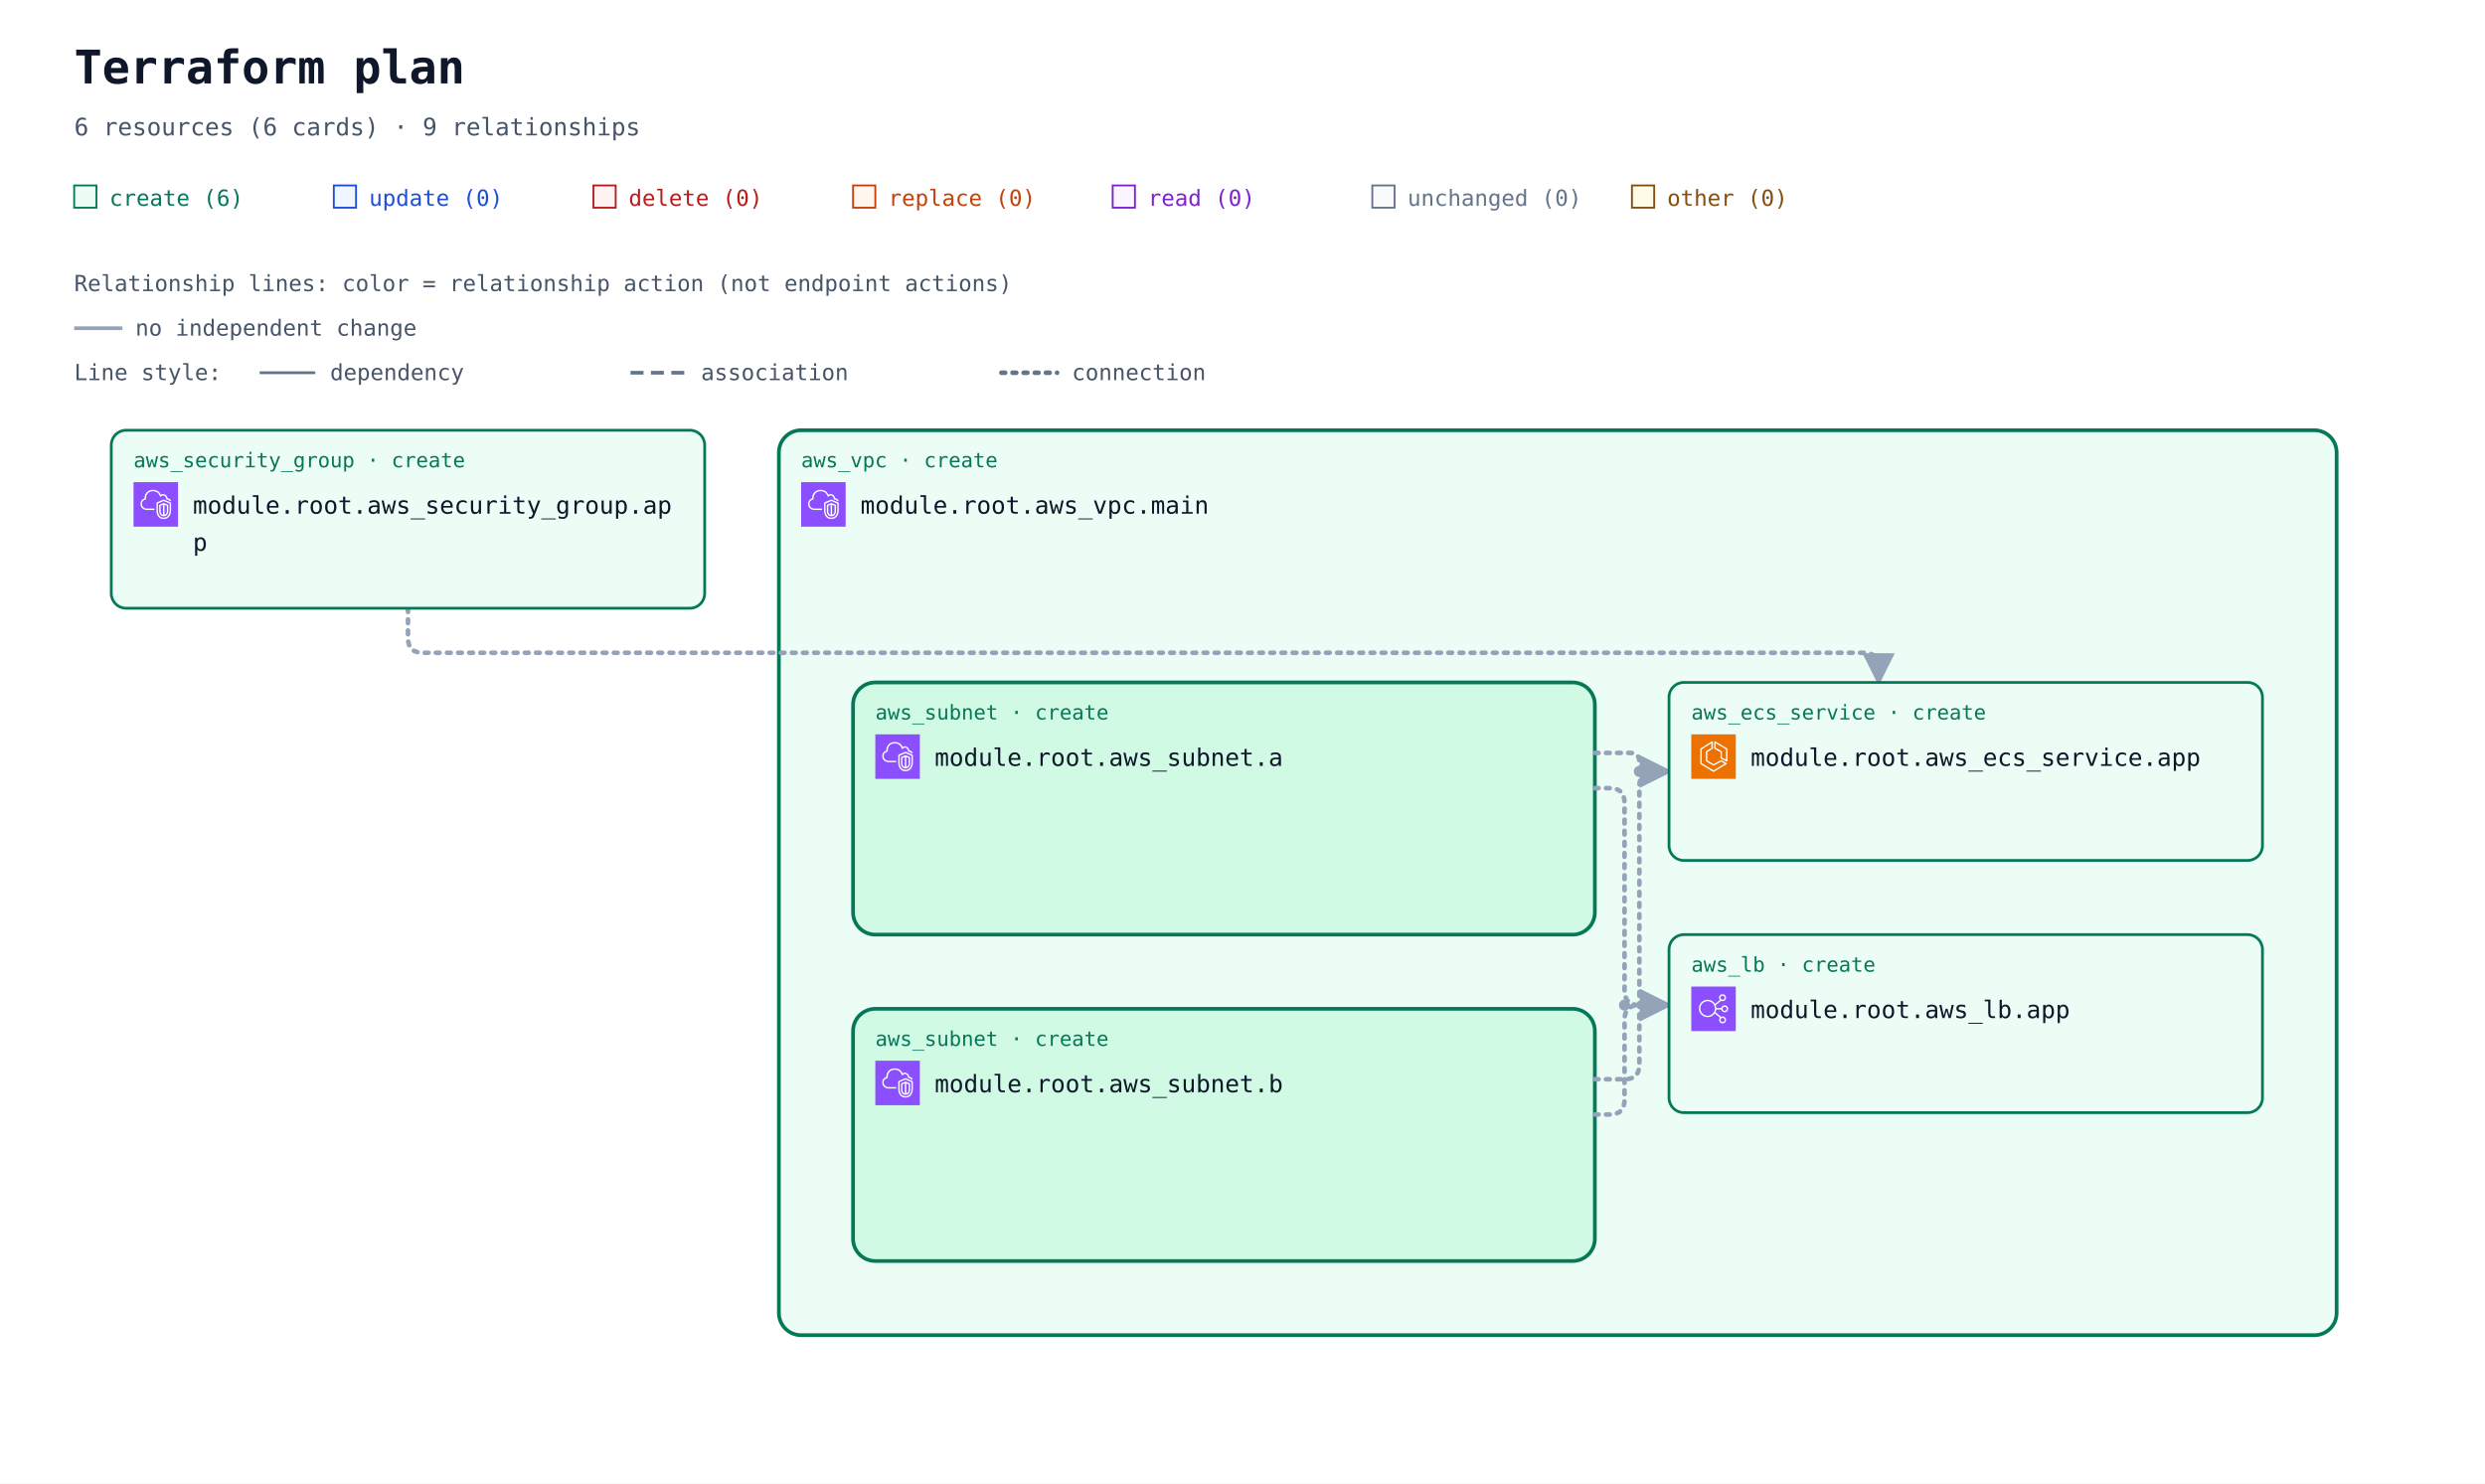
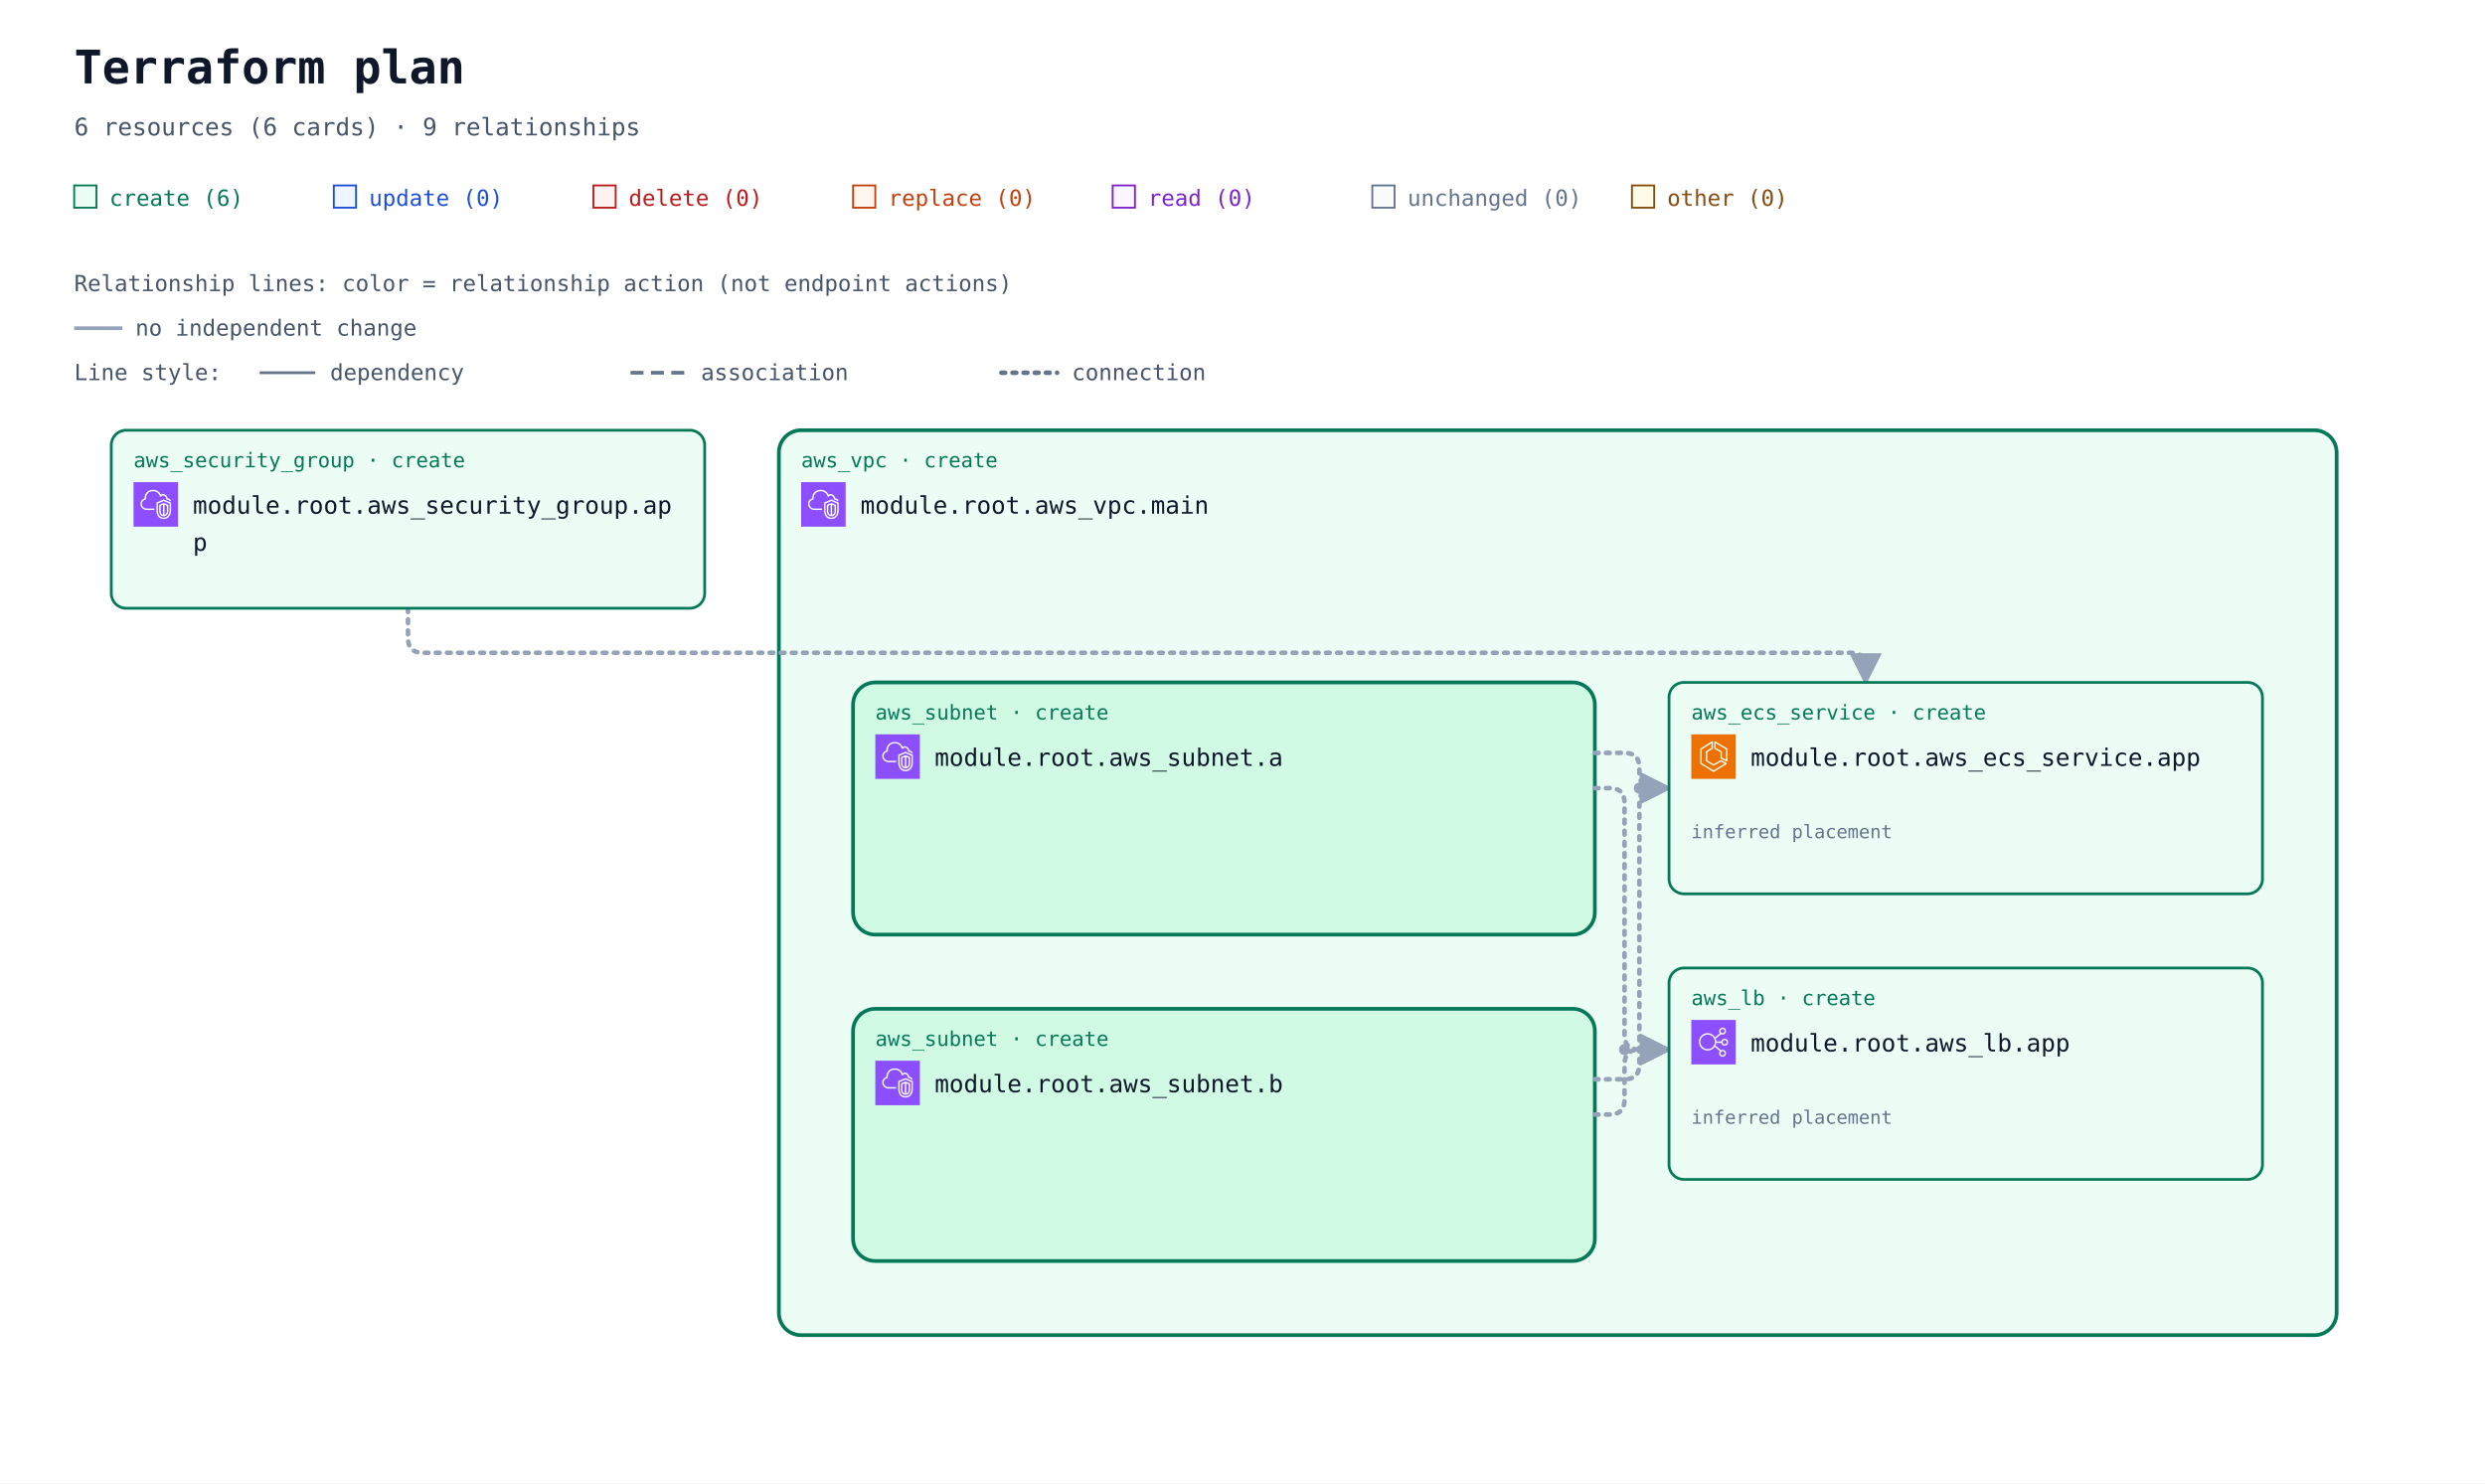
<svg xmlns="http://www.w3.org/2000/svg" width="1340" height="800" viewBox="0 0 1340 800" role="img" aria-labelledby="title description">
  <defs>
    <marker id="arrow" viewBox="0 0 10 10" refX="9" refY="5" markerWidth="7" markerHeight="7" orient="auto-start-reverse">
      <path d="M 0 0 L 10 5 L 0 10 z" fill="#94a3b8" />
    </marker>
    <symbol id="planorama-icon-aws-ecs" viewBox="0 0 64 64">
      <g>
        <g id="planorama-icon-aws-ecs-local-49636f6e2d4172636869746563747572652f34382f417263685f416d617a6f6e2d456c61737469632d436f6e7461696e65722d536572766963655f3438" stroke="none" stroke-width="1" fill="none" fill-rule="evenodd">
          <g id="planorama-icon-aws-ecs-local-49636f6e2d4172636869746563747572652d42472f34382f436f6d70757465" fill="#ED7100">
            <rect id="planorama-icon-aws-ecs-local-52656374616e676c65" x="0" y="0" width="64" height="64" />
          </g>
          <path d="M50,36.382 L44,33.382 L44,25 C44,24.637 43.803,24.302 43.485,24.126 L35,19.412 L35,12.75 L50,21.572 L50,36.382 Z M51.507,20.138 L34.507,10.139 C34.199,9.958 33.815,9.955 33.504,10.133 C33.192,10.311 33,10.642 33,11.001 L33,20 C33,20.363 33.197,20.698 33.515,20.874 L42,25.588 L42,34 C42,34.379 42.214,34.725 42.553,34.895 L50.553,38.895 C50.694,38.965 50.847,39 51,39 C51.183,39 51.365,38.95 51.525,38.851 C51.82,38.668 52,38.347 52,38 L52,21 C52,20.646 51.812,20.318 51.507,20.138 L51.507,20.138 Z M32,51.828 L15,41.439 L15,21.554 L29,12.805 L29,19.446 L21.47,24.152 C21.178,24.335 21,24.655 21,25 L21,38 C21,38.351 21.185,38.677 21.485,38.857 L31.485,44.857 C31.789,45.04 32.167,45.048 32.479,44.878 L42.988,39.146 L48.035,42.029 L32,51.828 Z M50.496,41.132 L43.496,37.132 C43.194,36.959 42.825,36.956 42.521,37.122 L32.023,42.848 L23,37.434 L23,25.554 L30.53,20.848 C30.822,20.665 31,20.345 31,20 L31,11.001 C31,10.637 30.803,10.303 30.484,10.126 C30.168,9.949 29.778,9.96 29.47,10.153 L13.47,20.152 C13.178,20.335 13,20.655 13,21 L13,42 C13,42.348 13.182,42.671 13.479,42.854 L31.479,53.854 C31.639,53.951 31.819,54 32,54 C32.181,54 32.361,53.951 32.521,53.854 L50.521,42.854 C50.823,42.669 51.005,42.339 51,41.985 C50.995,41.632 50.803,41.307 50.496,41.132 L50.496,41.132 Z" id="planorama-icon-aws-ecs-local-416d617a6f6e2d456c61737469632d436f6e7461696e65722d536572766963655f49636f6e5f34385f5371756964" fill="#FFFFFF" />
        </g>
      </g>
    </symbol>
    <symbol id="planorama-icon-aws-elb" viewBox="0 0 64 64">
      <g>
        <g id="planorama-icon-aws-elb-local-49636f6e2d4172636869746563747572652f34382f417263685f456c61737469632d4c6f61642d42616c616e63696e675f3438" stroke="none" stroke-width="1" fill="none" fill-rule="evenodd">
          <g id="planorama-icon-aws-elb-local-49636f6e2d4172636869746563747572652d42472f34382f4e6574776f726b696e672d436f6e74656e742d44656c6976657279" fill="#8C4FFF">
            <rect id="planorama-icon-aws-elb-local-52656374616e676c65" x="0" y="0" width="64" height="64" />
          </g>
          <path d="M23.5,42 C17.71,42 13,37.29 13,31.5 C13,25.71 17.71,21 23.5,21 C29.29,21 34,25.71 34,31.5 C34,37.29 29.29,42 23.5,42 M48,48 C48,49.654 46.654,51 45,51 C43.346,51 42,49.654 42,48 C42,46.346 43.346,45 45,45 C46.654,45 48,46.346 48,48 M45,13 C46.654,13 48,14.346 48,16 C48,17.654 46.654,19 45,19 C43.346,19 42,17.654 42,16 C42,14.346 43.346,13 45,13 M48,29 C49.654,29 51,30.346 51,32 C51,33.654 49.654,35 48,35 C46.346,35 45,33.654 45,32 C45,30.346 46.346,29 48,29 M35.901,33 L43.102,33 C43.565,35.279 45.586,37 48,37 C50.757,37 53,34.757 53,32 C53,29.243 50.757,27 48,27 C45.586,27 43.565,28.721 43.102,31 L35.975,31 C35.916,29.541 35.614,28.146 35.096,26.856 L42.799,20.467 C43.466,20.797 44.206,21 45,21 C47.757,21 50,18.757 50,16 C50,13.243 47.757,11 45,11 C42.243,11 40,13.243 40,16 C40,17.224 40.459,18.331 41.191,19.201 L34.172,25.024 C31.977,21.42 28.021,19 23.5,19 C16.607,19 11,24.607 11,31.5 C11,38.393 16.607,44 23.5,44 C27.743,44 31.493,41.871 33.754,38.629 L41.191,44.799 C40.459,45.669 40,46.776 40,48 C40,50.757 42.243,53 45,53 C47.757,53 50,50.757 50,48 C50,45.243 47.757,43 45,43 C44.206,43 43.466,43.203 42.799,43.533 L34.77,36.873 C35.344,35.673 35.736,34.373 35.901,33" id="planorama-icon-aws-elb-local-456c61737469632d4c6f61642d42616c616e63696e675f49636f6e5f34385f5371756964" fill="#FFFFFF" />
        </g>
      </g>
    </symbol>
    <symbol id="planorama-icon-aws-vpc" viewBox="0 0 64 64">
      <g>
        <g id="planorama-icon-aws-vpc-local-49636f6e2d4172636869746563747572652f34382f417263685f416d617a6f6e2d5669727475616c2d507269766174652d436c6f75645f3438" stroke="none" stroke-width="1" fill="none" fill-rule="evenodd">
          <g id="planorama-icon-aws-vpc-local-49636f6e2d4172636869746563747572652d42472f34382f4e6574776f726b696e672d436f6e74656e742d44656c6976657279" fill="#8C4FFF">
            <rect id="planorama-icon-aws-vpc-local-52656374616e676c65" x="0" y="0" width="64" height="64" />
          </g>
          <path d="M48,33.977 L44.499,32.508 L44.499,46.878 C47.906,46.147 47.998,42.181 48,41.995 L48,33.977 Z M42.499,46.923 L42.499,32.508 L39,33.977 L39,42.004 C39.008,42.466 39.183,46.339 42.499,46.923 L42.499,46.923 Z M43.112,30.082 C43.358,29.977 43.638,29.978 43.886,30.081 L49.387,32.39 C49.759,32.546 50,32.909 50,33.312 L50,42.004 C49.978,44.431 48.562,49.004 43.37,49.004 C38.393,49.004 37.026,44.432 37,42.015 L37,33.312 C37,32.909 37.241,32.546 37.613,32.39 L43.112,30.082 Z M52,30.792 L43.492,27.092 L35,30.668 L35,41.025 C34.999,41.09 34.963,46.009 37.807,48.894 C39.187,50.294 41.059,51.004 43.37,51.004 C51.808,51.004 51.996,41.425 52,41.018 L52,30.792 Z M54,30.136 L54,41.025 C53.973,45.173 51.716,53.004 43.37,53.004 C40.498,53.004 38.145,52.09 36.373,50.288 C32.941,46.797 32.996,41.243 33,41.008 L33,30.004 C33,29.602 33.241,29.238 33.612,29.082 L43.111,25.082 C43.363,24.976 43.647,24.978 43.897,25.087 L53.398,29.219 C53.764,29.378 54,29.738 54,30.136 L54,30.136 Z M19,38.004 L30,38.004 L30,40.004 L19,40.004 C14.216,40.004 10.271,36.483 10.02,31.988 C10.002,31.813 10,31.599 10,31.385 C10,26.086 13.654,24.038 15.919,23.278 C15.902,23.063 15.891,22.843 15.891,22.626 C15.891,18.039 18.658,13.701 22.621,12.079 C27.58,10.049 33.235,10.937 36.695,14.285 C37.718,15.282 38.604,16.596 39.343,18.206 C40.299,17.422 41.392,17.004 42.523,17.004 C45.234,17.004 48.281,19.296 48.9,23.062 C51.069,23.344 52.936,24.639 53.896,26.582 L52.104,27.469 C51.34,25.925 49.806,25.004 48,25.004 C47.471,25.004 47.033,24.591 47.002,24.063 C46.807,20.762 44.275,19.004 42.523,19.004 C41.55,19.004 40.582,19.574 39.797,20.608 C39.575,20.899 39.215,21.048 38.852,20.993 C38.49,20.938 38.187,20.691 38.062,20.348 C37.327,18.346 36.398,16.789 35.302,15.72 C32.406,12.917 27.615,12.196 23.379,13.93 C19.775,15.405 17.891,19.421 17.891,22.626 C17.891,23.026 17.947,23.503 17.993,23.886 C18.053,24.386 17.73,24.853 17.24,24.975 C15.283,25.459 12,26.937 12,31.385 C12,31.535 11.998,31.685 12.013,31.836 C12.209,35.312 15.276,38.004 19,38.004 L19,38.004 Z" id="planorama-icon-aws-vpc-local-416d617a6f6e2d5669727475616c2d507269766174652d436c6f75645f49636f6e5f34385f5371756964" fill="#FFFFFF" />
        </g>
      </g>
    </symbol>
  </defs>
  <rect width="100%" height="100%" fill="#ffffff" />
  <g font-family="ui-monospace, SFMono-Regular, Consolas, monospace">
    <text x="40" y="45" font-size="25" font-weight="700" fill="#0f172a">Terraform plan</text>
    <text x="40" y="73" font-size="13" fill="#475569">6 resources (6 cards) · 9 relationships</text>
    <rect x="40" y="100" width="12" height="12" fill="#ecfdf5" stroke="#047857" />
    <text x="59" y="111" font-size="12" fill="#047857">create (6)</text>
    <rect x="180" y="100" width="12" height="12" fill="#eff6ff" stroke="#1d4ed8" />
    <text x="199" y="111" font-size="12" fill="#1d4ed8">update (0)</text>
    <rect x="320" y="100" width="12" height="12" fill="#fef2f2" stroke="#b91c1c" />
    <text x="339" y="111" font-size="12" fill="#b91c1c">delete (0)</text>
    <rect x="460" y="100" width="12" height="12" fill="#fff7ed" stroke="#c2410c" />
    <text x="479" y="111" font-size="12" fill="#c2410c">replace (0)</text>
    <rect x="600" y="100" width="12" height="12" fill="#faf5ff" stroke="#7e22ce" />
    <text x="619" y="111" font-size="12" fill="#7e22ce">read (0)</text>
    <rect x="740" y="100" width="12" height="12" fill="#f8fafc" stroke="#64748b" />
    <text x="759" y="111" font-size="12" fill="#64748b">unchanged (0)</text>
    <rect x="880" y="100" width="12" height="12" fill="#fefce8" stroke="#854d0e" />
    <text x="899" y="111" font-size="12" fill="#854d0e">other (0)</text>
    <g id="relationship-legend" font-size="12" fill="#475569">
      <text x="40" y="157">Relationship lines: color = relationship action (not endpoint actions)</text>
      <path d="M 40 177 H 66" stroke="#94a3b8" stroke-width="2" />
      <text x="73" y="181">no independent change</text>
      <text x="40" y="205">Line style:</text>
      <path d="M 140 201 H 170" stroke="#64748b" stroke-width="1.5" />
      <text x="178" y="205">dependency</text>
      <path d="M 340 201 H 370" stroke="#64748b" stroke-width="2" stroke-dasharray="7 4" />
      <text x="378" y="205">association</text>
      <path d="M 540 201 H 570" stroke="#64748b" stroke-width="2.5" stroke-dasharray="2 4" stroke-linecap="round" />
      <text x="578" y="205">connection</text>
    </g>
    <g transform="translate(0 72)">
      <g data-container="resource-6177735f7670632e6d61696e-current">
        <rect x="420" y="160" width="840" height="488" rx="12" fill="#ecfdf5" stroke="#047857" stroke-width="2" data-mode="managed" />
      </g>
      <g data-container="resource-6177735f7375626e65742e61-current">
        <rect x="460" y="296" width="400" height="136" rx="12" fill="#d1fae5" stroke="#047857" stroke-width="2" data-mode="managed" />
      </g>
      <g data-container="resource-6177735f7375626e65742e62-current">
        <rect x="460" y="472" width="400" height="136" rx="12" fill="#d1fae5" stroke="#047857" stroke-width="2" data-mode="managed" />
      </g>
-       <path d="M 220 256 L 220 272 Q 220 280 228 280 L 1005 280 Q 1013 280 1013 288 L 1013 296 " data-edge-kind="connection" data-source="resource-6177735f73656375726974795f67726f75702e617070-current" data-target="resource-6177735f6563735f736572766963652e617070-current" fill="none" stroke="#94a3b8" stroke-width="2.5" stroke-dasharray="2 4" stroke-linecap="round" stroke-linejoin="round" marker-end="url(#arrow)" />
-       <path d="M 860 334 L 879 334 Q 884 334 884 339 L 884 339 Q 884 344 889 344 L 900 344 " data-edge-kind="connection" data-source="resource-6177735f7375626e65742e61-current" data-target="resource-6177735f6563735f736572766963652e617070-current" fill="none" stroke="#94a3b8" stroke-width="2.5" stroke-dasharray="2 4" stroke-linecap="round" stroke-linejoin="round" marker-end="url(#arrow)" />
-       <path d="M 860 353 L 868 353 Q 876 353 876 361 L 876 462 Q 876 470 884 470 L 900 470 " data-edge-kind="connection" data-source="resource-6177735f7375626e65742e61-current" data-target="resource-6177735f6c622e617070-current" fill="none" stroke="#94a3b8" stroke-width="2.5" stroke-dasharray="2 4" stroke-linecap="round" stroke-linejoin="round" marker-end="url(#arrow)" />
-       <path d="M 860 510 L 876 510 Q 884 510 884 502 L 884 352 Q 884 344 892 344 L 900 344 " data-edge-kind="connection" data-source="resource-6177735f7375626e65742e62-current" data-target="resource-6177735f6563735f736572766963652e617070-current" fill="none" stroke="#94a3b8" stroke-width="2.5" stroke-dasharray="2 4" stroke-linecap="round" stroke-linejoin="round" marker-end="url(#arrow)" />
-       <path d="M 860 529 L 868 529 Q 876 529 876 521 L 876 478 Q 876 470 884 470 L 900 470 " data-edge-kind="connection" data-source="resource-6177735f7375626e65742e62-current" data-target="resource-6177735f6c622e617070-current" fill="none" stroke="#94a3b8" stroke-width="2.5" stroke-dasharray="2 4" stroke-linecap="round" stroke-linejoin="round" marker-end="url(#arrow)" />
+       <path d="M 220 256 L 220 272 Q 220 280 228 280 L 998 280 Q 1006 280 1006 288 L 1006 296 " data-edge-kind="connection" data-source="resource-6177735f73656375726974795f67726f75702e617070-current" data-target="resource-6177735f6563735f736572766963652e617070-current" fill="none" stroke="#94a3b8" stroke-width="2.5" stroke-dasharray="2 4" stroke-linecap="round" stroke-linejoin="round" marker-end="url(#arrow)" />
+       <path d="M 860 334 L 876 334 Q 884 334 884 342 L 884 345 Q 884 353 892 353 L 900 353 " data-edge-kind="connection" data-source="resource-6177735f7375626e65742e61-current" data-target="resource-6177735f6563735f736572766963652e617070-current" fill="none" stroke="#94a3b8" stroke-width="2.5" stroke-dasharray="2 4" stroke-linecap="round" stroke-linejoin="round" marker-end="url(#arrow)" />
+       <path d="M 860 353 L 868 353 Q 876 353 876 361 L 876 486 Q 876 494 884 494 L 900 494 " data-edge-kind="connection" data-source="resource-6177735f7375626e65742e61-current" data-target="resource-6177735f6c622e617070-current" fill="none" stroke="#94a3b8" stroke-width="2.5" stroke-dasharray="2 4" stroke-linecap="round" stroke-linejoin="round" marker-end="url(#arrow)" />
+       <path d="M 860 510 L 876 510 Q 884 510 884 502 L 884 361 Q 884 353 892 353 L 900 353 " data-edge-kind="connection" data-source="resource-6177735f7375626e65742e62-current" data-target="resource-6177735f6563735f736572766963652e617070-current" fill="none" stroke="#94a3b8" stroke-width="2.5" stroke-dasharray="2 4" stroke-linecap="round" stroke-linejoin="round" marker-end="url(#arrow)" />
+       <path d="M 860 529 L 868 529 Q 876 529 876 521 L 876 502 Q 876 494 884 494 L 900 494 " data-edge-kind="connection" data-source="resource-6177735f7375626e65742e62-current" data-target="resource-6177735f6c622e617070-current" fill="none" stroke="#94a3b8" stroke-width="2.5" stroke-dasharray="2 4" stroke-linecap="round" stroke-linejoin="round" marker-end="url(#arrow)" />
      <g data-edge-kind="containment" data-source="resource-6177735f7670632e6d61696e-current" data-target="resource-6177735f7375626e65742e61-current" />
      <g data-edge-kind="containment" data-source="resource-6177735f7670632e6d61696e-current" data-target="resource-6177735f7375626e65742e62-current" />
      <g data-edge-kind="containment" data-source="resource-6177735f7670632e6d61696e-current" data-target="resource-6177735f6563735f736572766963652e617070-current" />
      <g data-edge-kind="containment" data-source="resource-6177735f7670632e6d61696e-current" data-target="resource-6177735f6c622e617070-current" />
-       <circle cx="876" cy="470" r="3" fill="#94a3b8" />
-       <circle cx="884" cy="344" r="3" fill="#94a3b8" />
+       <circle cx="876" cy="494" r="3" fill="#94a3b8" />
+       <circle cx="884" cy="353" r="3" fill="#94a3b8" />
      <g id="resource-6177735f6563735f736572766963652e617070-current" data-architecture-id="terraform:6177735f6563735f736572766963652e617070-current" data-qualified-address="module.root.aws_ecs_service.app" data-terraform-address="aws_ecs_service.app">
-         <rect x="900" y="296" width="320" height="96" rx="8" fill="#ecfdf5" stroke="#047857" stroke-width="1.5" data-mode="managed" />
+         <rect x="900" y="296" width="320" height="114" rx="8" fill="#ecfdf5" stroke="#047857" stroke-width="1.5" data-mode="managed" />
        <text x="912" y="316" font-size="11" fill="#047857">aws_ecs_service · create</text>
        <use href="#planorama-icon-aws-ecs" x="912" y="324" width="24" height="24" aria-hidden="true" />
        <text x="944" y="341" font-size="13" fill="#0f172a">module.root.aws_ecs_service.app</text>
-         <text x="912" y="380" font-size="10" fill="#64748b" data-role="controller" />
+         <text x="912" y="398" font-size="10" fill="#64748b" data-role="controller" />
+         <text x="912" y="380" font-size="10" fill="#64748b" data-placement="inferred">inferred placement</text>
      </g>
      <g id="resource-6177735f6c622e617070-current" data-architecture-id="terraform:6177735f6c622e617070-current" data-qualified-address="module.root.aws_lb.app" data-terraform-address="aws_lb.app">
-         <rect x="900" y="432" width="320" height="96" rx="8" fill="#ecfdf5" stroke="#047857" stroke-width="1.5" data-mode="managed" />
-         <text x="912" y="452" font-size="11" fill="#047857">aws_lb · create</text>
-         <use href="#planorama-icon-aws-elb" x="912" y="460" width="24" height="24" aria-hidden="true" />
-         <text x="944" y="477" font-size="13" fill="#0f172a">module.root.aws_lb.app</text>
-         <text x="912" y="516" font-size="10" fill="#64748b" />
+         <rect x="900" y="450" width="320" height="114" rx="8" fill="#ecfdf5" stroke="#047857" stroke-width="1.5" data-mode="managed" />
+         <text x="912" y="470" font-size="11" fill="#047857">aws_lb · create</text>
+         <use href="#planorama-icon-aws-elb" x="912" y="478" width="24" height="24" aria-hidden="true" />
+         <text x="944" y="495" font-size="13" fill="#0f172a">module.root.aws_lb.app</text>
+         <text x="912" y="552" font-size="10" fill="#64748b" />
+         <text x="912" y="534" font-size="10" fill="#64748b" data-placement="inferred">inferred placement</text>
      </g>
      <g id="resource-6177735f73656375726974795f67726f75702e617070-current" data-architecture-id="terraform:6177735f73656375726974795f67726f75702e617070-current" data-qualified-address="module.root.aws_security_group.app" data-terraform-address="aws_security_group.app">
        <rect x="60" y="160" width="320" height="96" rx="8" fill="#ecfdf5" stroke="#047857" stroke-width="1.5" data-mode="managed" />
        <text x="72" y="180" font-size="11" fill="#047857">aws_security_group · create</text>
        <use href="#planorama-icon-aws-vpc" x="72" y="188" width="24" height="24" aria-hidden="true" />
        <text x="104" y="205" font-size="13" fill="#0f172a">module.root.aws_security_group.ap</text>
        <text x="104" y="225" font-size="13" fill="#0f172a">p</text>
        <text x="72" y="244" font-size="10" fill="#64748b" data-role="policy" />
      </g>
      <g id="resource-6177735f7375626e65742e61-current" data-architecture-id="terraform:6177735f7375626e65742e61-current" data-qualified-address="module.root.aws_subnet.a" data-terraform-address="aws_subnet.a">
        <text x="472" y="316" font-size="11" fill="#047857">aws_subnet · create</text>
        <use href="#planorama-icon-aws-vpc" x="472" y="324" width="24" height="24" aria-hidden="true" />
        <text x="504" y="341" font-size="13" fill="#0f172a">module.root.aws_subnet.a</text>
        <text x="472" y="380" font-size="10" fill="#64748b" />
      </g>
      <g id="resource-6177735f7375626e65742e62-current" data-architecture-id="terraform:6177735f7375626e65742e62-current" data-qualified-address="module.root.aws_subnet.b" data-terraform-address="aws_subnet.b">
        <text x="472" y="492" font-size="11" fill="#047857">aws_subnet · create</text>
        <use href="#planorama-icon-aws-vpc" x="472" y="500" width="24" height="24" aria-hidden="true" />
        <text x="504" y="517" font-size="13" fill="#0f172a">module.root.aws_subnet.b</text>
        <text x="472" y="556" font-size="10" fill="#64748b" />
      </g>
      <g id="resource-6177735f7670632e6d61696e-current" data-architecture-id="terraform:6177735f7670632e6d61696e-current" data-qualified-address="module.root.aws_vpc.main" data-terraform-address="aws_vpc.main">
        <text x="432" y="180" font-size="11" fill="#047857">aws_vpc · create</text>
        <use href="#planorama-icon-aws-vpc" x="432" y="188" width="24" height="24" aria-hidden="true" />
        <text x="464" y="205" font-size="13" fill="#0f172a">module.root.aws_vpc.main</text>
        <text x="432" y="244" font-size="10" fill="#64748b" />
      </g>
    </g>
  </g>
</svg>
